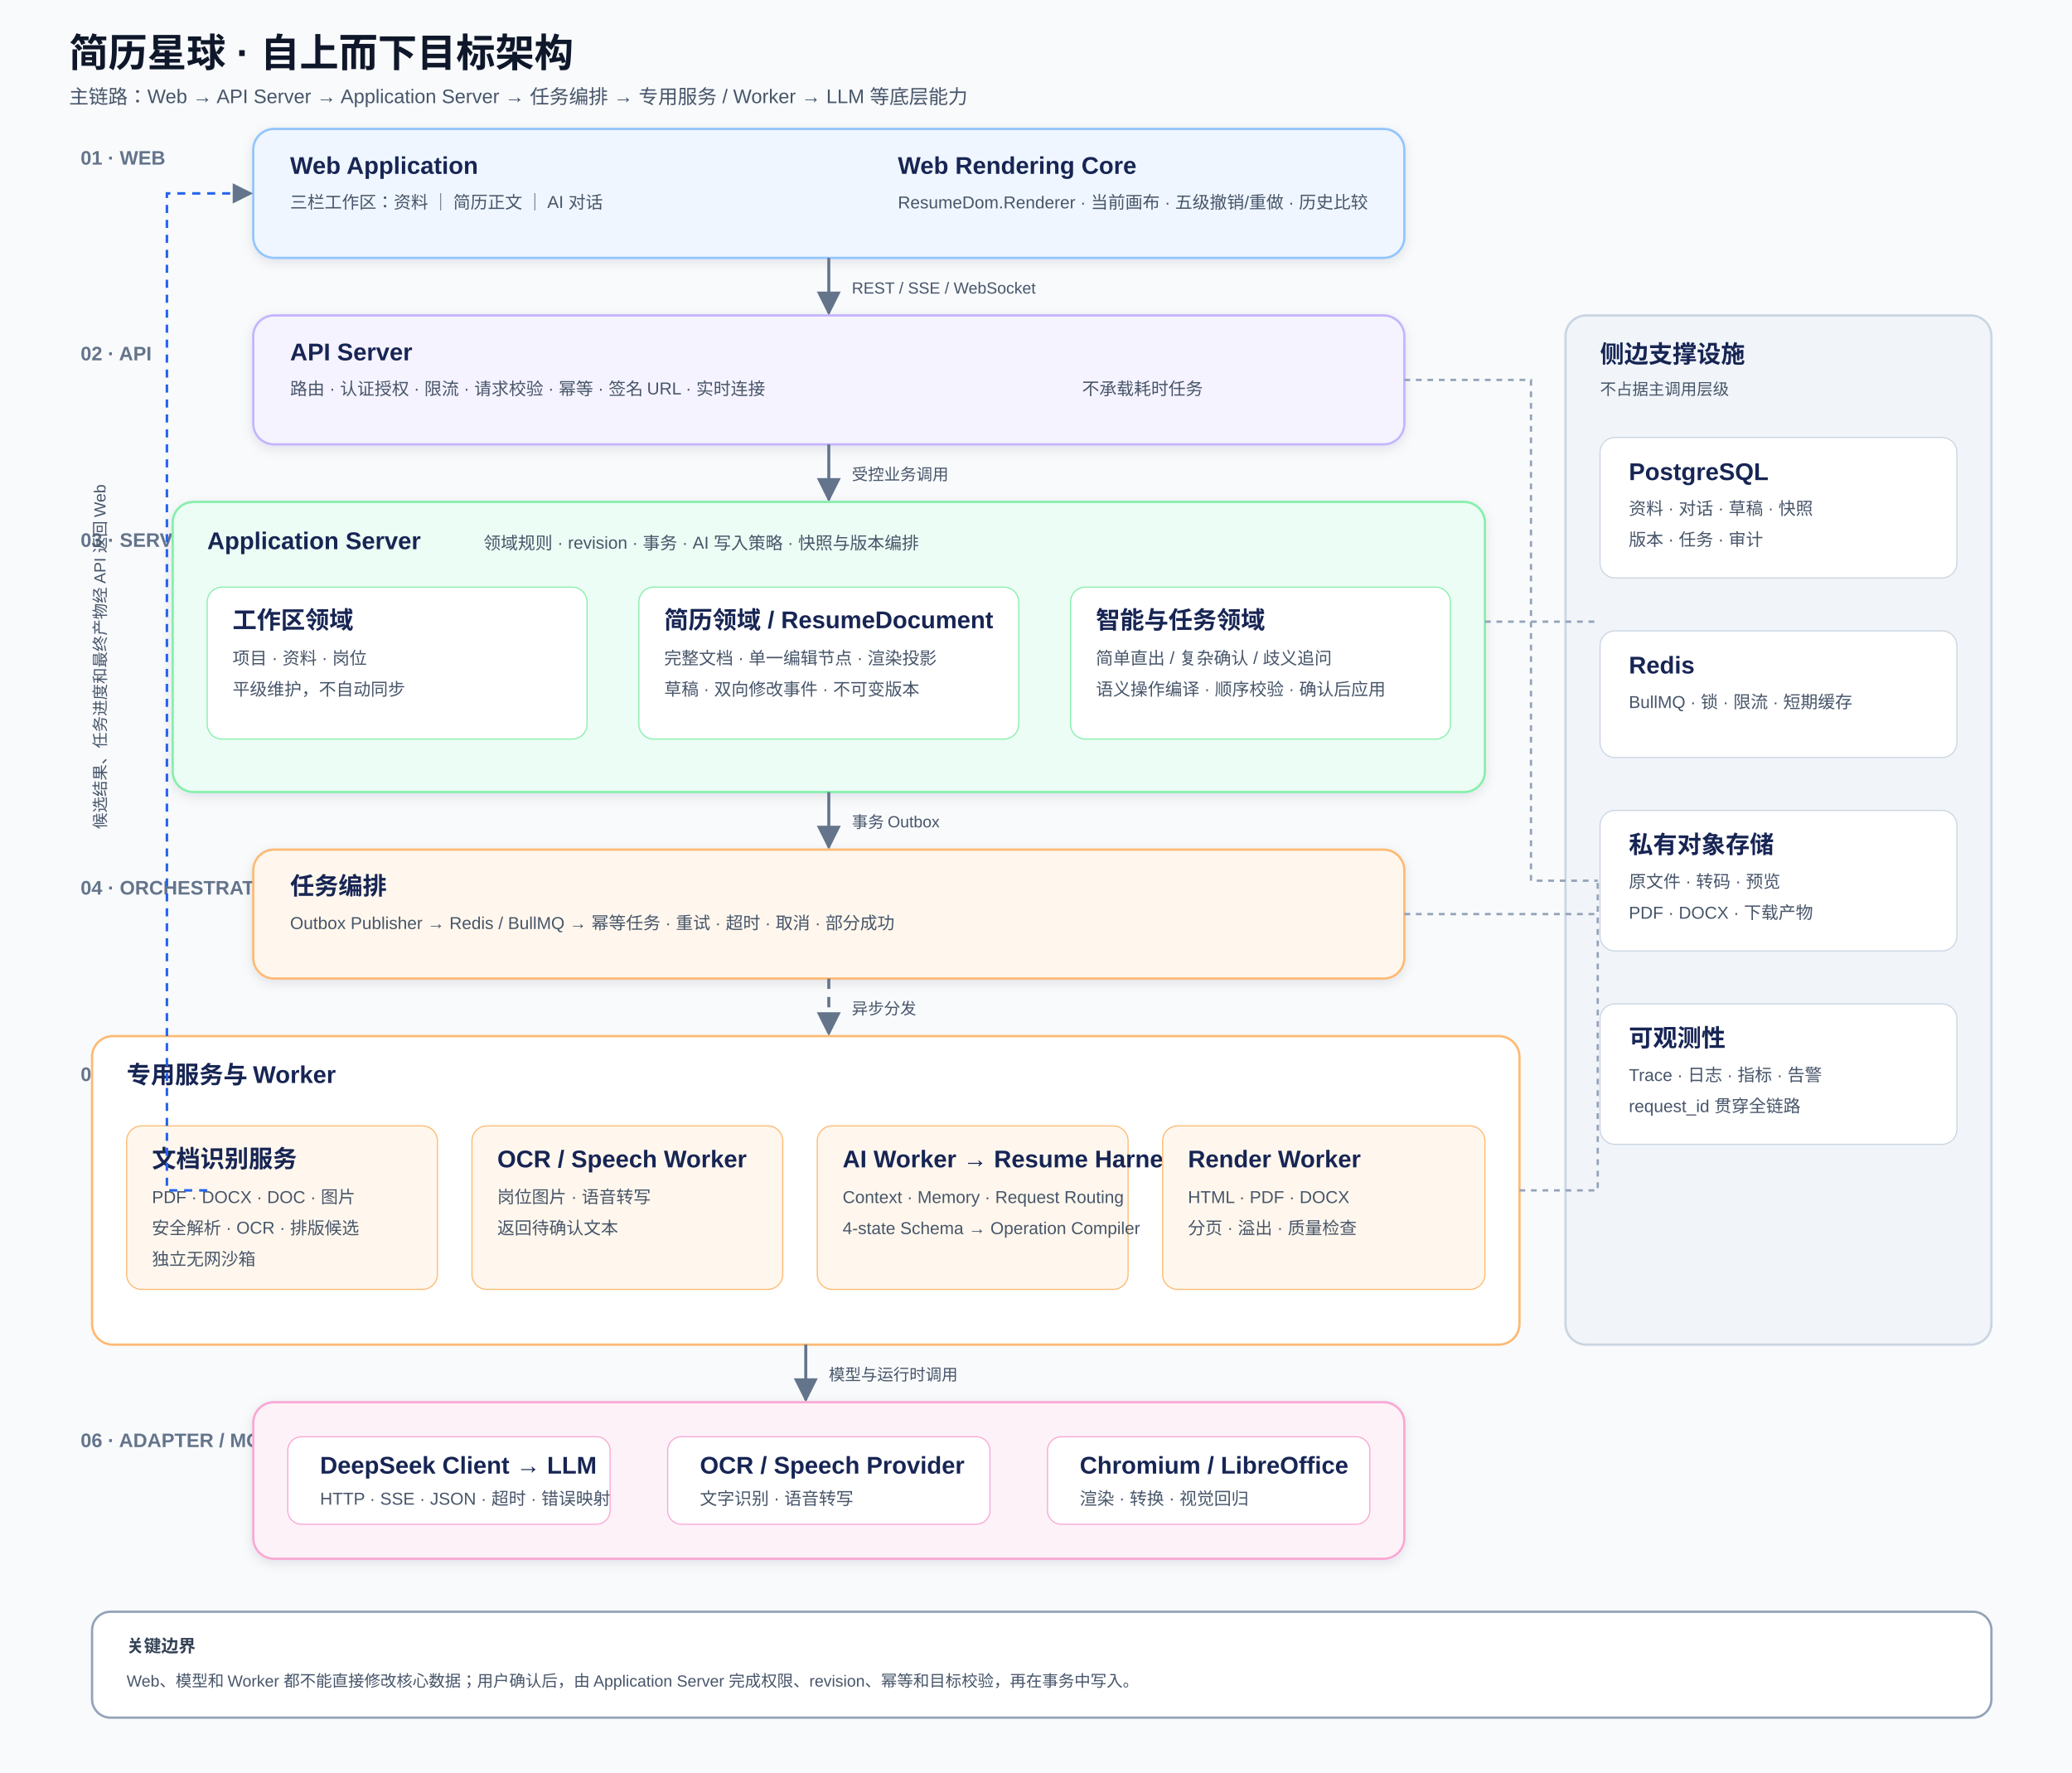
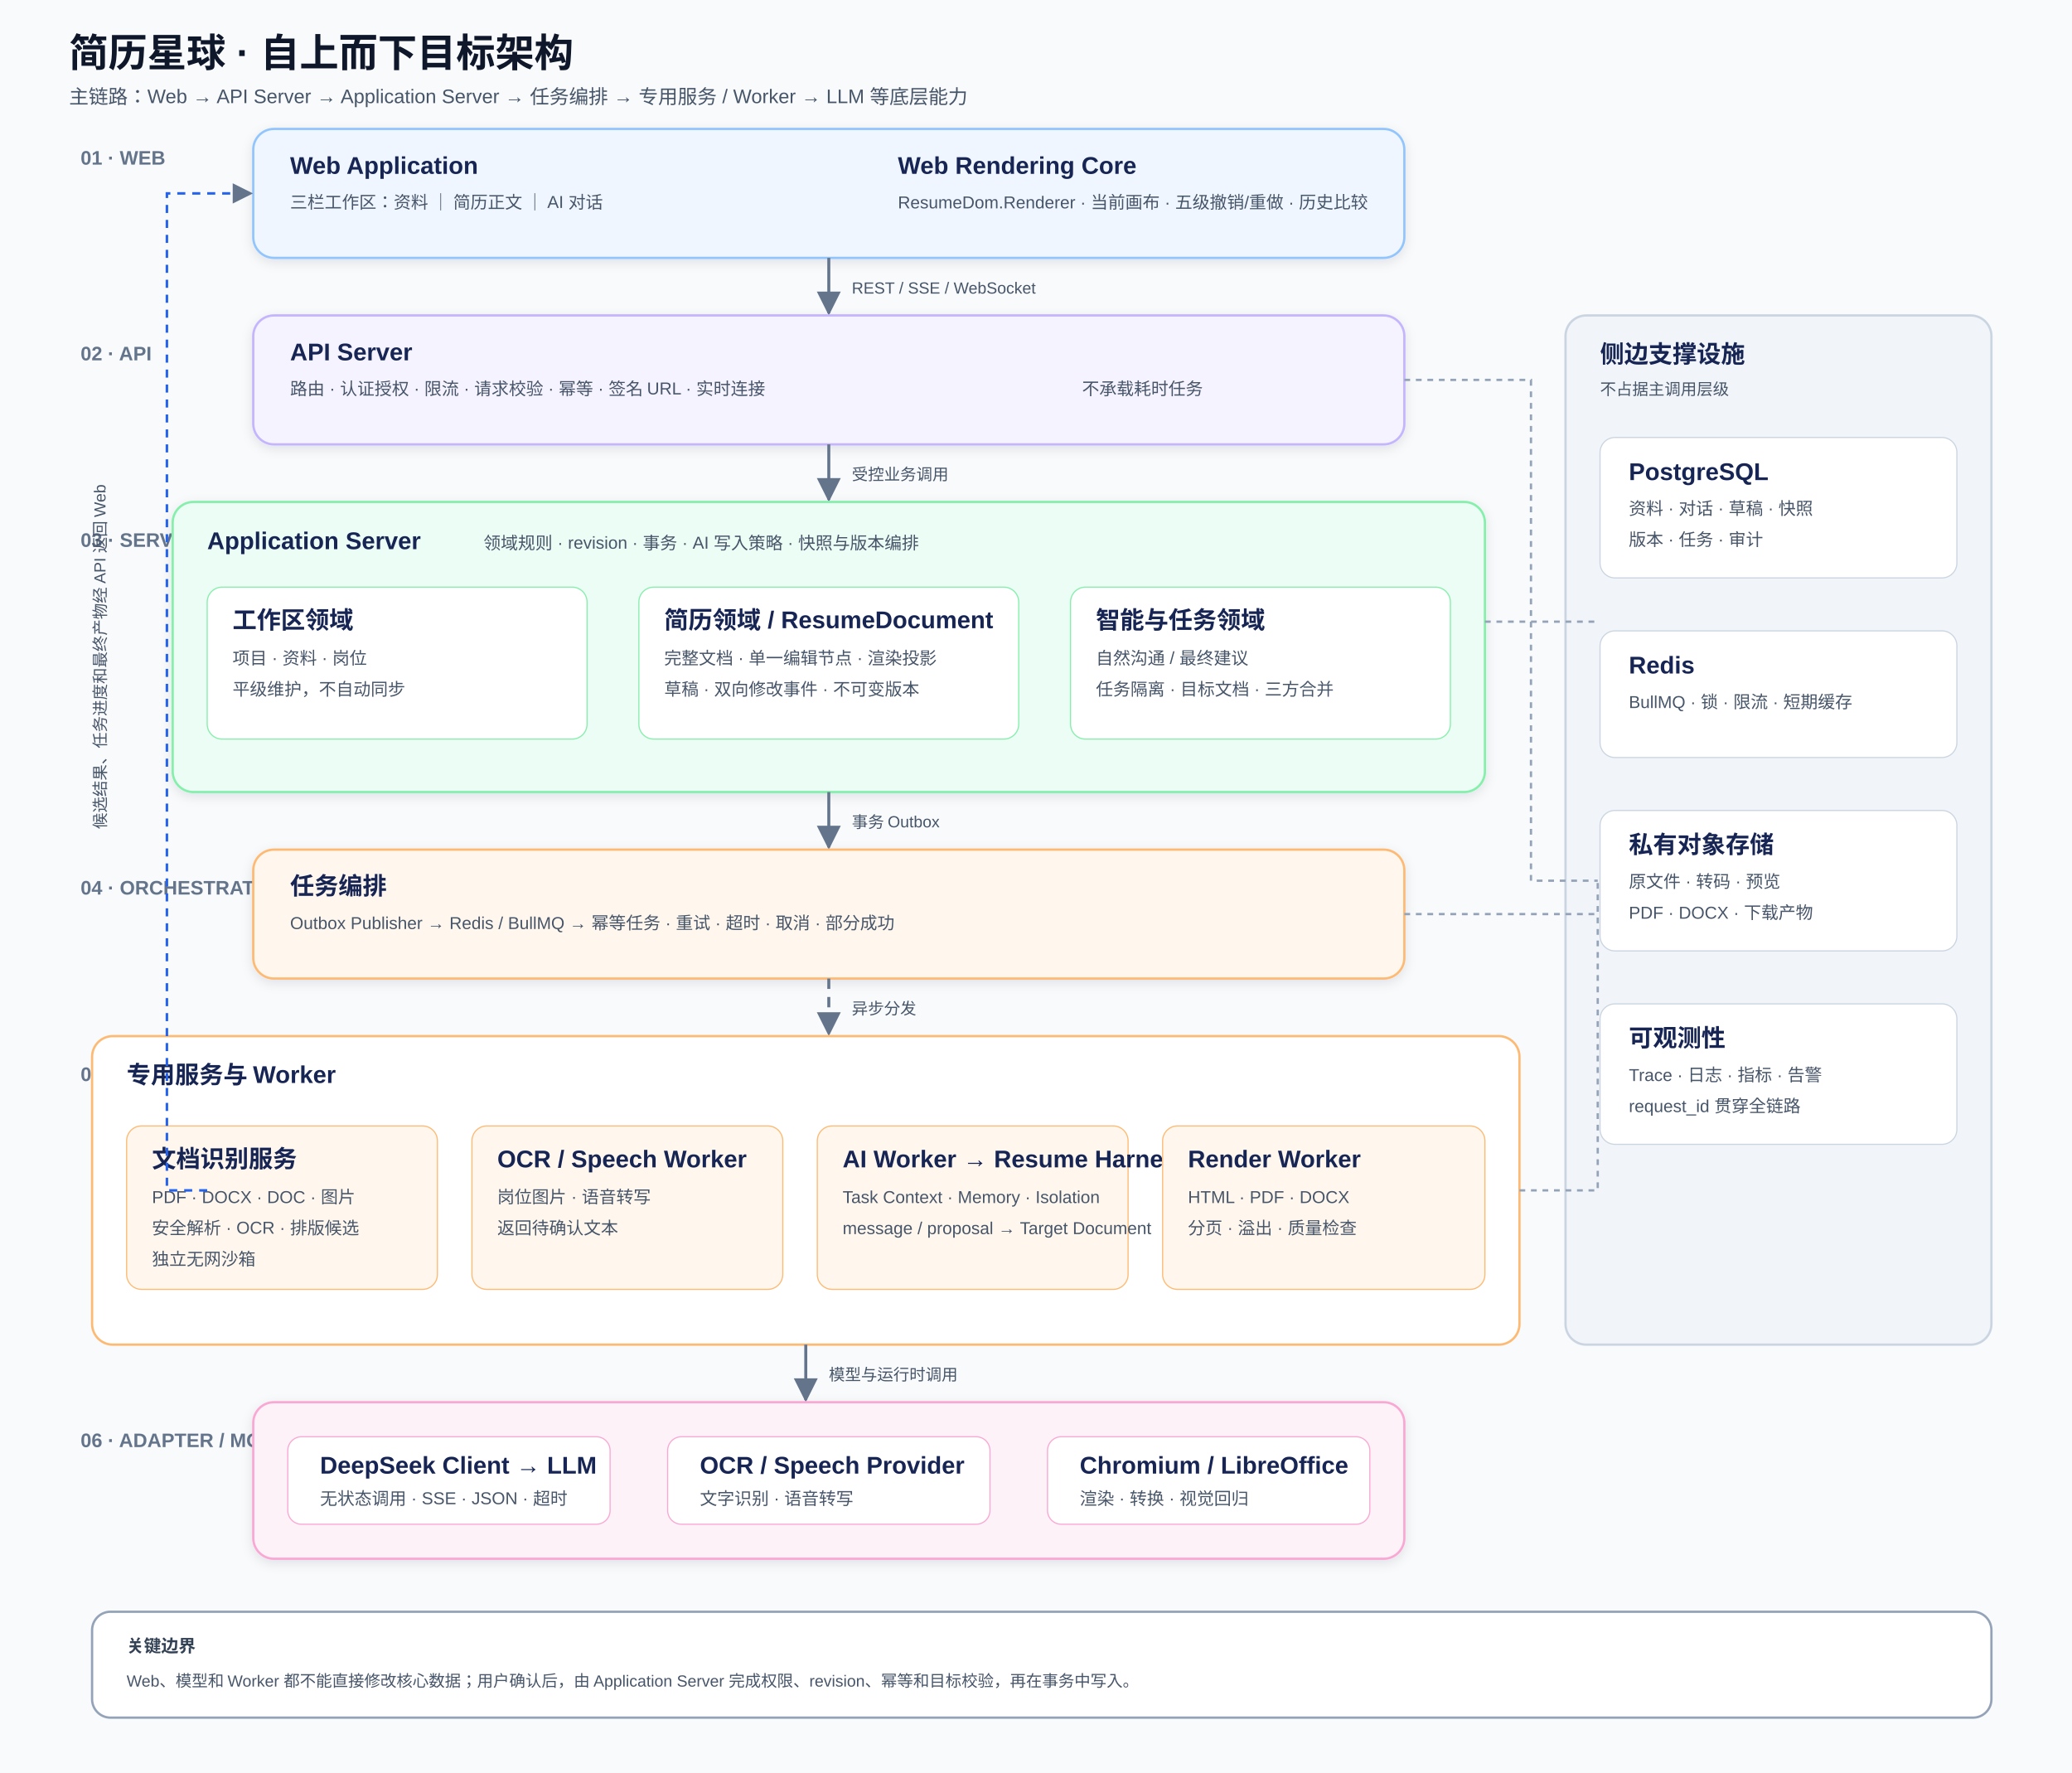
<svg xmlns="http://www.w3.org/2000/svg" width="1800" height="1540" viewBox="0 0 1800 1540" role="img" aria-labelledby="title desc">
  <defs>
    <marker id="arrow" viewBox="0 0 10 10" refX="9" refY="5" markerWidth="8" markerHeight="8" orient="auto-start-reverse">
      <path d="M0 0L10 5L0 10Z" fill="#64748b" />
    </marker>
    <filter id="shadow" x="-10%" y="-10%" width="120%" height="130%">
      <feDropShadow dx="0" dy="3" stdDeviation="5" flood-color="#0f172a" flood-opacity=".10" />
    </filter>
    <style>
      .title{font:700 34px 'Noto Sans SC','Microsoft YaHei',Arial,sans-serif;fill:#0f172a}.subtitle{font:400 17px 'Noto Sans SC','Microsoft YaHei',Arial,sans-serif;fill:#475569}.layer{font:700 17px 'Noto Sans SC','Microsoft YaHei',Arial,sans-serif;fill:#64748b}.card-title{font:700 21px 'Noto Sans SC','Microsoft YaHei',Arial,sans-serif;fill:#172554}.card-body{font:400 15px 'Noto Sans SC','Microsoft YaHei',Arial,sans-serif;fill:#475569}.small{font:400 14px 'Noto Sans SC','Microsoft YaHei',Arial,sans-serif;fill:#475569}.note{font:600 15px 'Noto Sans SC','Microsoft YaHei',Arial,sans-serif;fill:#334155}.arrow{fill:none;stroke:#64748b;stroke-width:2.6;marker-end:url(#arrow)}.async{fill:none;stroke:#64748b;stroke-width:2.6;stroke-dasharray:9 7;marker-end:url(#arrow)}.support{fill:none;stroke:#94a3b8;stroke-width:2;stroke-dasharray:5 5}.return{fill:none;stroke:#2563eb;stroke-width:2.2;stroke-dasharray:7 6;marker-end:url(#arrow)}
    </style>
  </defs>
  <rect width="1800" height="1540" fill="#f8fafc" />
  <text x="60" y="58" class="title">简历星球 · 自上而下目标架构</text>
  <text x="60" y="90" class="subtitle">主链路：Web → API Server → Application Server → 任务编排 → 专用服务 / Worker → LLM 等底层能力</text>
  <text x="70" y="143" class="layer">01 · WEB</text>
  <rect x="220" y="112" width="1000" height="112" rx="18" fill="#eff6ff" stroke="#93c5fd" stroke-width="2" filter="url(#shadow)" />
  <text x="252" y="151" class="card-title">Web Application</text>
  <text x="252" y="181" class="card-body">三栏工作区：资料 ｜ 简历正文 ｜ AI 对话</text>
  <text x="780" y="151" class="card-title">Web Rendering Core</text>
  <text x="780" y="181" class="card-body">ResumeDom.Renderer · 当前画布 · 五级撤销/重做 · 历史比较</text>
  <path d="M720 224V272" class="arrow" />
  <text x="740" y="255" class="small">REST / SSE / WebSocket</text>
  <text x="70" y="313" class="layer">02 · API</text>
  <rect x="220" y="274" width="1000" height="112" rx="18" fill="#f5f3ff" stroke="#c4b5fd" stroke-width="2" filter="url(#shadow)" />
  <text x="252" y="313" class="card-title">API Server</text>
  <text x="252" y="343" class="card-body">路由 · 认证授权 · 限流 · 请求校验 · 幂等 · 签名 URL · 实时连接</text>
  <text x="940" y="343" class="card-body">不承载耗时任务</text>
  <path d="M720 386V434" class="arrow" />
  <text x="740" y="417" class="small">受控业务调用</text>
  <text x="70" y="475" class="layer">03 · SERVER</text>
  <rect x="150" y="436" width="1140" height="252" rx="18" fill="#ecfdf5" stroke="#86efac" stroke-width="2" filter="url(#shadow)" />
  <text x="180" y="477" class="card-title">Application Server</text>
  <text x="420" y="477" class="card-body">领域规则 · revision · 事务 · AI 写入策略 · 快照与版本编排</text>
  <rect x="180" y="510" width="330" height="132" rx="13" fill="#fff" stroke="#86efac" />
  <text x="202" y="546" class="card-title">工作区领域</text>
  <text x="202" y="577" class="card-body">项目 · 资料 · 岗位</text>
  <text x="202" y="604" class="card-body">平级维护，不自动同步</text>
  <rect x="555" y="510" width="330" height="132" rx="13" fill="#fff" stroke="#86efac" />
  <text x="577" y="546" class="card-title">简历领域 / ResumeDocument</text>
  <text x="577" y="577" class="card-body">完整文档 · 单一编辑节点 · 渲染投影</text>
  <text x="577" y="604" class="card-body">草稿 · 双向修改事件 · 不可变版本</text>
  <rect x="930" y="510" width="330" height="132" rx="13" fill="#fff" stroke="#86efac" />
  <text x="952" y="546" class="card-title">智能与任务领域</text>
-   <text x="952" y="577" class="card-body">简单直出 / 复杂确认 / 歧义追问</text>
-   <text x="952" y="604" class="card-body">语义操作编译 · 顺序校验 · 确认后应用</text>
+   <text x="952" y="577" class="card-body">自然沟通 / 最终建议</text>
+   <text x="952" y="604" class="card-body">任务隔离 · 目标文档 · 三方合并</text>
  <path d="M720 688V736" class="arrow" />
  <text x="740" y="719" class="small">事务 Outbox</text>
  <text x="70" y="777" class="layer">04 · ORCHESTRATION</text>
  <rect x="220" y="738" width="1000" height="112" rx="18" fill="#fff7ed" stroke="#fdba74" stroke-width="2" filter="url(#shadow)" />
  <text x="252" y="777" class="card-title">任务编排</text>
  <text x="252" y="807" class="card-body">Outbox Publisher → Redis / BullMQ → 幂等任务 · 重试 · 超时 · 取消 · 部分成功</text>
  <path d="M720 850V898" class="async" />
  <text x="740" y="881" class="small">异步分发</text>
  <text x="70" y="939" class="layer">05 · EXECUTION</text>
  <rect x="80" y="900" width="1240" height="268" rx="18" fill="#fff" stroke="#fdba74" stroke-width="2" />
  <text x="110" y="941" class="card-title">专用服务与 Worker</text>
  <rect x="110" y="978" width="270" height="142" rx="13" fill="#fff7ed" stroke="#fdba74" />
  <text x="132" y="1014" class="card-title">文档识别服务</text>
  <text x="132" y="1045" class="card-body">PDF · DOCX · DOC · 图片</text>
  <text x="132" y="1072" class="card-body">安全解析 · OCR · 排版候选</text>
  <text x="132" y="1099" class="card-body">独立无网沙箱</text>
  <rect x="410" y="978" width="270" height="142" rx="13" fill="#fff7ed" stroke="#fdba74" />
  <text x="432" y="1014" class="card-title">OCR / Speech Worker</text>
  <text x="432" y="1045" class="card-body">岗位图片 · 语音转写</text>
  <text x="432" y="1072" class="card-body">返回待确认文本</text>
  <rect x="710" y="978" width="270" height="142" rx="13" fill="#fff7ed" stroke="#fdba74" />
  <text x="732" y="1014" class="card-title">AI Worker → Resume Harness</text>
-   <text x="732" y="1045" class="card-body">Context · Memory · Request Routing</text>
-   <text x="732" y="1072" class="card-body">4-state Schema → Operation Compiler</text>
+   <text x="732" y="1045" class="card-body">Task Context · Memory · Isolation</text>
+   <text x="732" y="1072" class="card-body">message / proposal → Target Document</text>
  <rect x="1010" y="978" width="280" height="142" rx="13" fill="#fff7ed" stroke="#fdba74" />
  <text x="1032" y="1014" class="card-title">Render Worker</text>
  <text x="1032" y="1045" class="card-body">HTML · PDF · DOCX</text>
  <text x="1032" y="1072" class="card-body">分页 · 溢出 · 质量检查</text>
  <path d="M700 1168V1216" class="arrow" />
  <text x="720" y="1199" class="small">模型与运行时调用</text>
  <text x="70" y="1257" class="layer">06 · ADAPTER / MODEL / RUNTIME</text>
  <rect x="220" y="1218" width="1000" height="136" rx="18" fill="#fdf2f8" stroke="#f9a8d4" stroke-width="2" filter="url(#shadow)" />
  <rect x="250" y="1248" width="280" height="76" rx="12" fill="#fff" stroke="#f9a8d4" />
  <text x="278" y="1280" class="card-title">DeepSeek Client → LLM</text>
-   <text x="278" y="1307" class="card-body">HTTP · SSE · JSON · 超时 · 错误映射</text>
+   <text x="278" y="1307" class="card-body">无状态调用 · SSE · JSON · 超时</text>
  <rect x="580" y="1248" width="280" height="76" rx="12" fill="#fff" stroke="#f9a8d4" />
  <text x="608" y="1280" class="card-title">OCR / Speech Provider</text>
  <text x="608" y="1307" class="card-body">文字识别 · 语音转写</text>
  <rect x="910" y="1248" width="280" height="76" rx="12" fill="#fff" stroke="#f9a8d4" />
  <text x="938" y="1280" class="card-title">Chromium / LibreOffice</text>
  <text x="938" y="1307" class="card-body">渲染 · 转换 · 视觉回归</text>
  <rect x="1360" y="274" width="370" height="894" rx="18" fill="#f1f5f9" stroke="#cbd5e1" stroke-width="2" />
  <text x="1390" y="315" class="card-title">侧边支撑设施</text>
  <text x="1390" y="343" class="small">不占据主调用层级</text>
  <rect x="1390" y="380" width="310" height="122" rx="13" fill="#fff" stroke="#cbd5e1" />
  <text x="1415" y="417" class="card-title">PostgreSQL</text>
  <text x="1415" y="447" class="card-body">资料 · 对话 · 草稿 · 快照</text>
  <text x="1415" y="474" class="card-body">版本 · 任务 · 审计</text>
  <rect x="1390" y="548" width="310" height="110" rx="13" fill="#fff" stroke="#cbd5e1" />
  <text x="1415" y="585" class="card-title">Redis</text>
  <text x="1415" y="615" class="card-body">BullMQ · 锁 · 限流 · 短期缓存</text>
  <rect x="1390" y="704" width="310" height="122" rx="13" fill="#fff" stroke="#cbd5e1" />
  <text x="1415" y="741" class="card-title">私有对象存储</text>
  <text x="1415" y="771" class="card-body">原文件 · 转码 · 预览</text>
  <text x="1415" y="798" class="card-body">PDF · DOCX · 下载产物</text>
  <rect x="1390" y="872" width="310" height="122" rx="13" fill="#fff" stroke="#cbd5e1" />
  <text x="1415" y="909" class="card-title">可观测性</text>
  <text x="1415" y="939" class="card-body">Trace · 日志 · 指标 · 告警</text>
  <text x="1415" y="966" class="card-body">request_id 贯穿全链路</text>
  <path d="M1290 540H1388" class="support" />
  <path d="M1220 794H1388" class="support" />
  <path d="M1320 1034H1388V765" class="support" />
  <path d="M1220 330H1330V765H1388" class="support" />
  <path d="M180 1034H145V168H218" class="return" />
  <text x="92" y="720" class="small" transform="rotate(-90 92 720)">候选结果、任务进度和最终产物经 API 返回 Web</text>
  <rect x="80" y="1400" width="1650" height="92" rx="16" fill="#fff" stroke="#94a3b8" stroke-width="2" />
  <text x="110" y="1435" class="note">关键边界</text>
  <text x="110" y="1465" class="small">Web、模型和 Worker 都不能直接修改核心数据；用户确认后，由 Application Server 完成权限、revision、幂等和目标校验，再在事务中写入。</text>
</svg>
